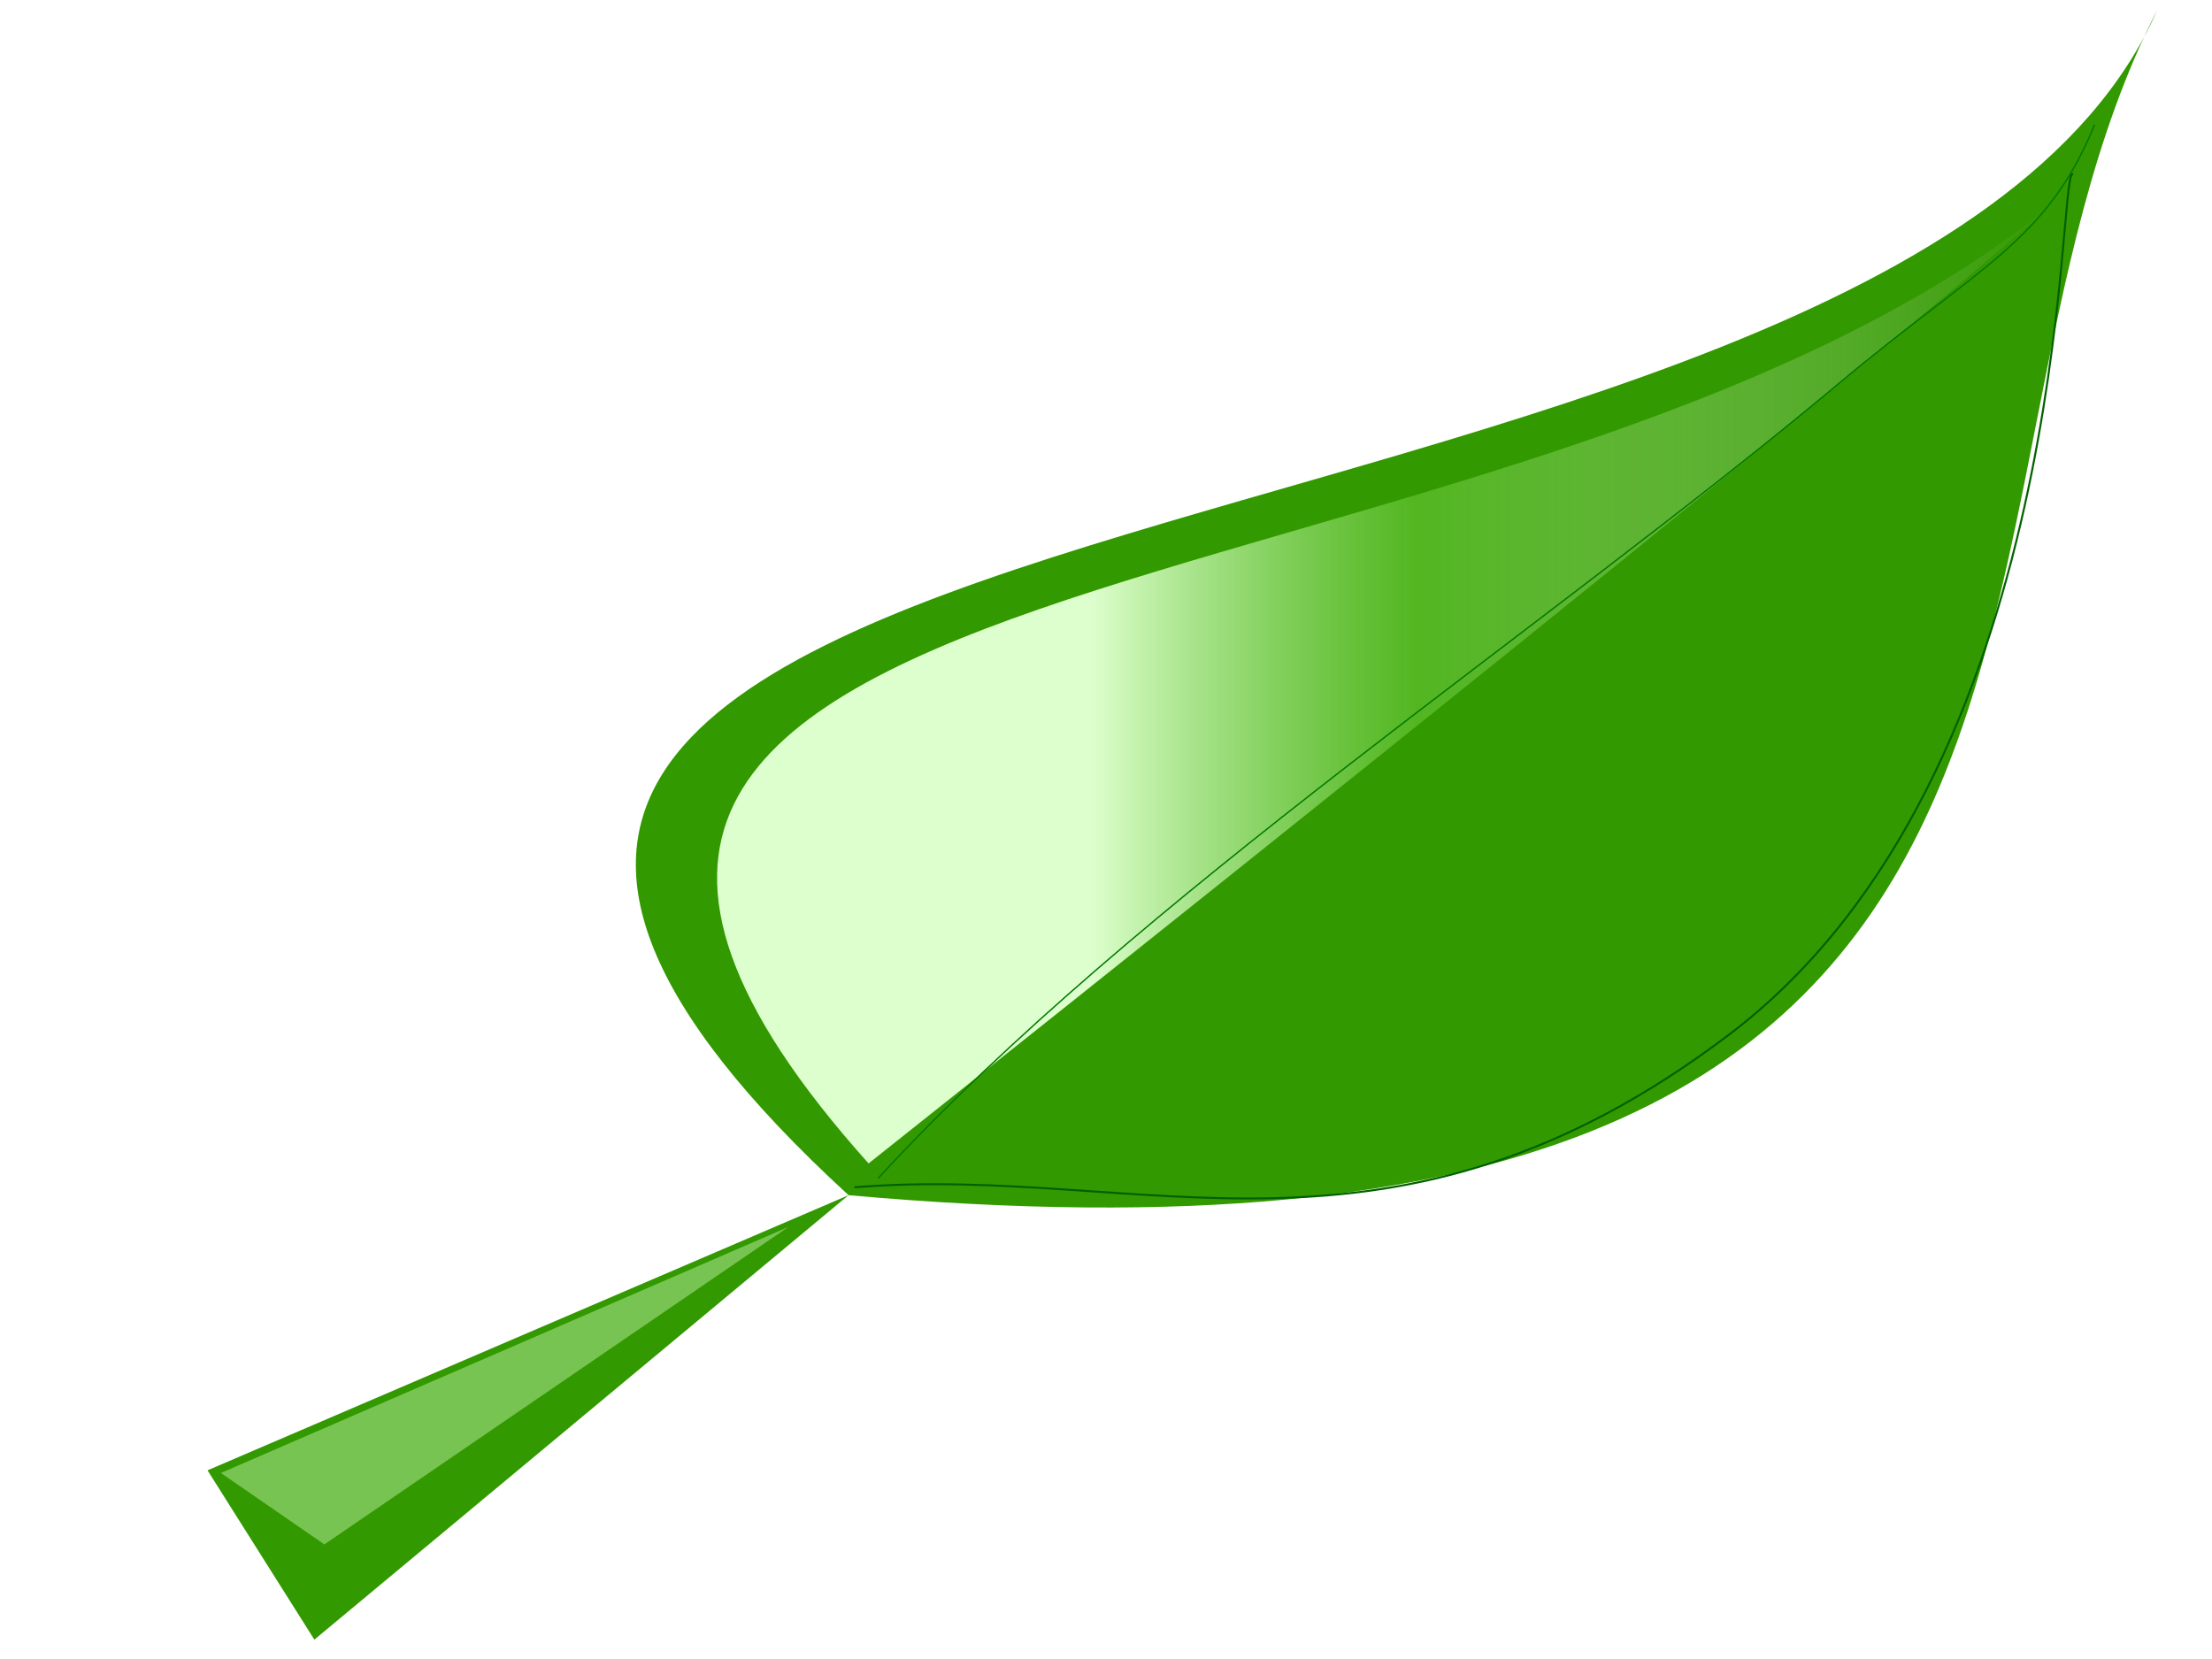
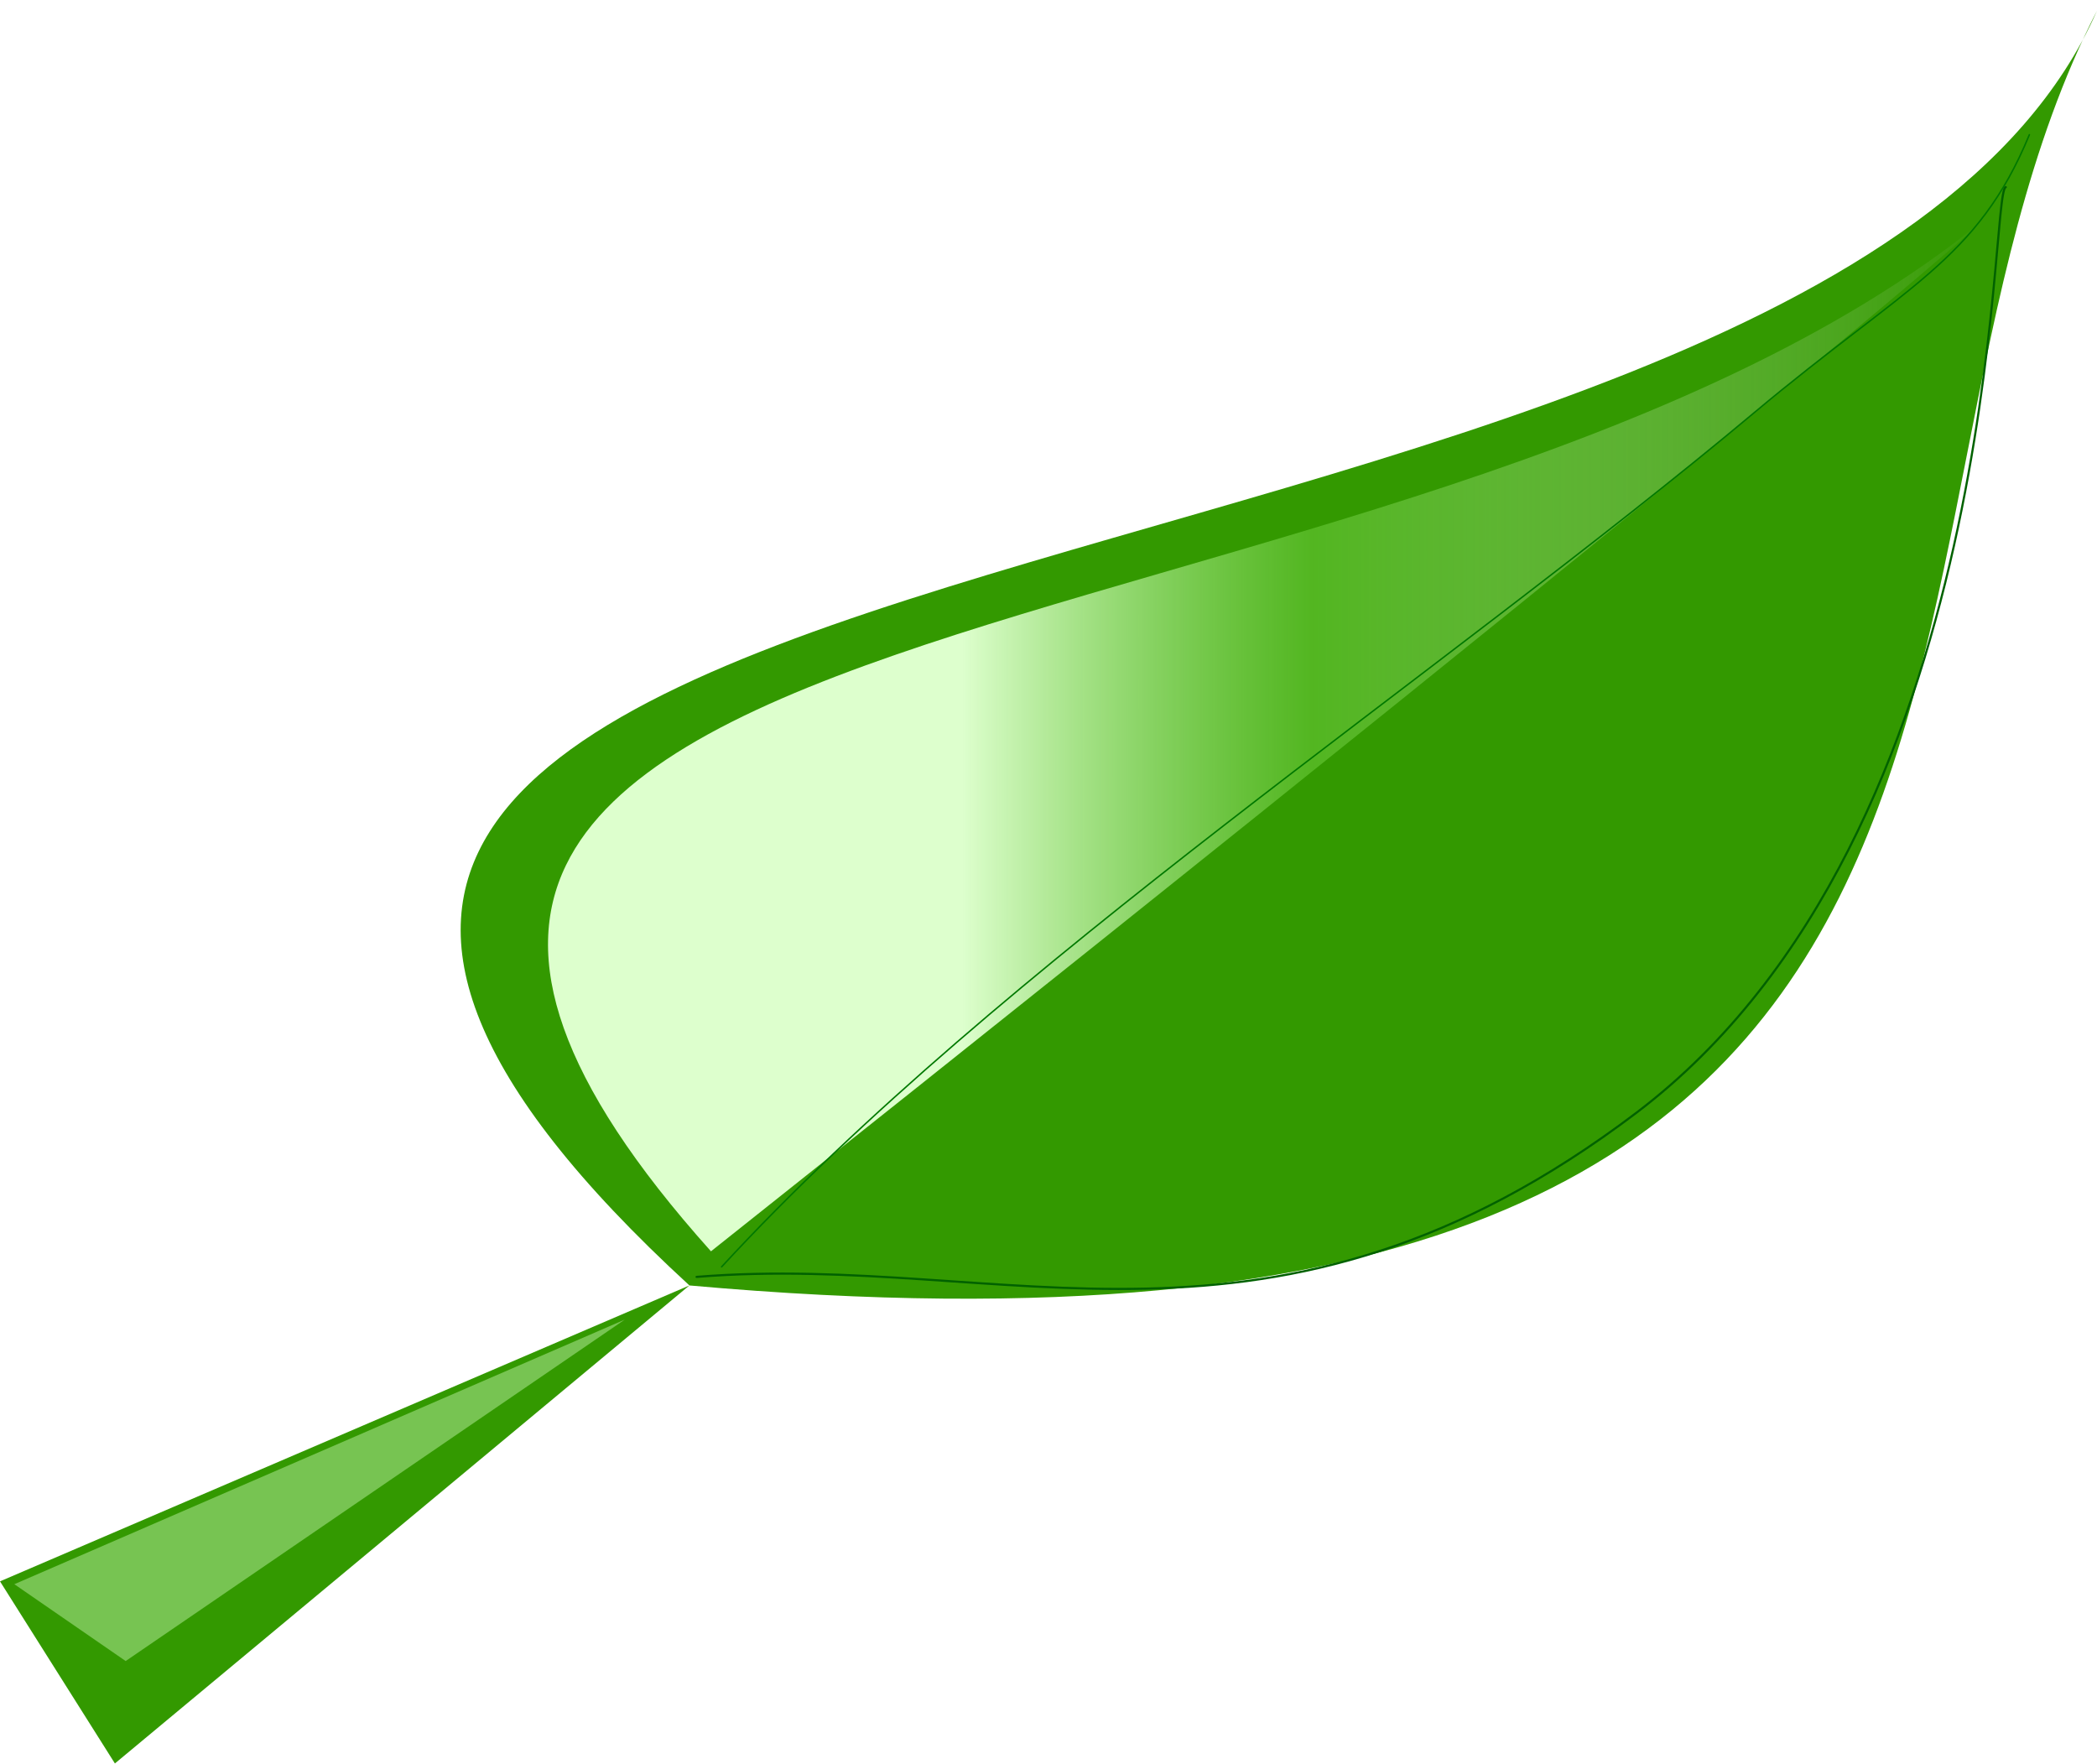
- <svg xmlns="http://www.w3.org/2000/svg" xmlns:xlink="http://www.w3.org/1999/xlink" width="4000" height="3000">
-   <defs>
-     <linearGradient id="linearGradient3183">
-       <stop offset="0" id="stop3185" stop-opacity="0" stop-color="#ffffff" />
-       <stop id="stop3191" offset="0.662" stop-opacity="0.63" stop-color="#65c734" />
-       <stop offset="1" id="stop3187" stop-color="#ddffcd" />
-     </linearGradient>
-     <linearGradient xlink:href="#linearGradient3183" id="linearGradient3988" x1="1" y1="1" x2="0.283" y2="1" />
-   </defs>
+ <svg xmlns="http://www.w3.org/2000/svg" version="1.1" id="Layer_1" x="0px" y="0px" viewBox="375.3 0 3525.8 2965" enable-background="new 375.3 0 3525.8 2965" xml:space="preserve">
  <g>
    <g id="layer1">
      <g id="g3979">
-         <g id="g2391" fill="#339900">
-           <path d="m3901.078,18c-461.128,897.753 93.76,2363.818 -2366.641,2143.273c-1509.436,-1385.849 1877.438,-1030.767 2366.641,-2143.273z" id="path2383" stroke-width="1px" fill-rule="evenodd" fill="#339900" />
-           <path d="m1534.436,2161.273l-1159.171,497.545l193.195,306.182l965.976,-803.727z" id="path2385" stroke-width="1px" fill-rule="evenodd" fill="#339900" />
+         <g id="g2391">
+           <path id="path2383" fill="#339900" d="M3901.1,18c-461.1,897.8,93.8,2363.8-2366.6,2143.3C25,775.4,3411.9,1130.5,3901.1,18      L3901.1,18z" />
+           <path id="path2385" fill="#339900" d="M1534.4,2161.3L375.3,2658.8L568.5,2965L1534.4,2161.3z" />
        </g>
-         <path id="path3165" d="m1570.66,2103.864c1949.744,-1548.531 2137.223,-1731.841 2137.223,-1731.841c-984.955,798.711 -3178.655,569.146 -2137.223,1731.841z" stroke-width="1px" fill-rule="evenodd" fill="url(#linearGradient3988)" />
-         <path id="path2409" d="m1588.595,2129.977c471.762,-511.672 1204.363,-990.915 1737.407,-1437.195c254.722,-213.261 373.99,-254.487 461.401,-466.334" stroke-dashoffset="0" stroke-miterlimit="4" stroke-linecap="round" stroke-width="2.5" stroke="#007800" fill-rule="evenodd" fill="none" />
-         <path id="path3959" d="m1546.511,2146.92c520.454,-42.203 969.578,186.927 1580.478,-276.209c623.632,-472.788 592.134,-1549.253 620.654,-1555.998" stroke-miterlimit="4" stroke-linejoin="round" stroke-linecap="round" stroke-width="3.6" stroke="#006100" fill-rule="evenodd" fill="none" />
-         <path id="path3973" d="m399.414,2663.602l187.158,129.17l839.191,-574.091l-1026.35,444.921l0,0z" stroke-width="1px" fill-rule="evenodd" fill="#77c452" />
+         <linearGradient id="path3165_1_" gradientUnits="userSpaceOnUse" x1="1488.383" y1="1650.28" x2="1487.666" y2="1650.28" gradientTransform="matrix(2411.191 0 0 -1731.841 -3585067.5 2859259.75)">
+           <stop offset="0" style="stop-color:#FFFFFF;stop-opacity:0" />
+           <stop offset="0.662" style="stop-color:#65C734;stop-opacity:0.63" />
+           <stop offset="1" style="stop-color:#DDFFCD" />
+         </linearGradient>
+         <path id="path3165" fill="url(#path3165_1_)" d="M1570.7,2103.9C3520.4,555.3,3707.9,372,3707.9,372     C2722.9,1170.7,529.2,941.2,1570.7,2103.9L1570.7,2103.9z" />
+         <path id="path2409" fill="none" stroke="#007800" stroke-width="2.5" stroke-linecap="round" d="M1588.6,2130     C2060.4,1618.3,2793,1139.1,3326,692.8c254.7-213.3,374-254.5,461.4-466.3" />
+         <path id="path3959" fill="none" stroke="#006100" stroke-width="3.6" stroke-linecap="round" stroke-linejoin="round" d="     M1546.5,2146.9c520.5-42.2,969.6,186.9,1580.5-276.2c623.6-472.8,592.1-1549.3,620.7-1556" />
+         <path id="path3973" fill="#77C452" d="M399.4,2663.6l187.2,129.2l839.2-574.1L399.4,2663.6L399.4,2663.6L399.4,2663.6z" />
      </g>
    </g>
  </g>
</svg>
